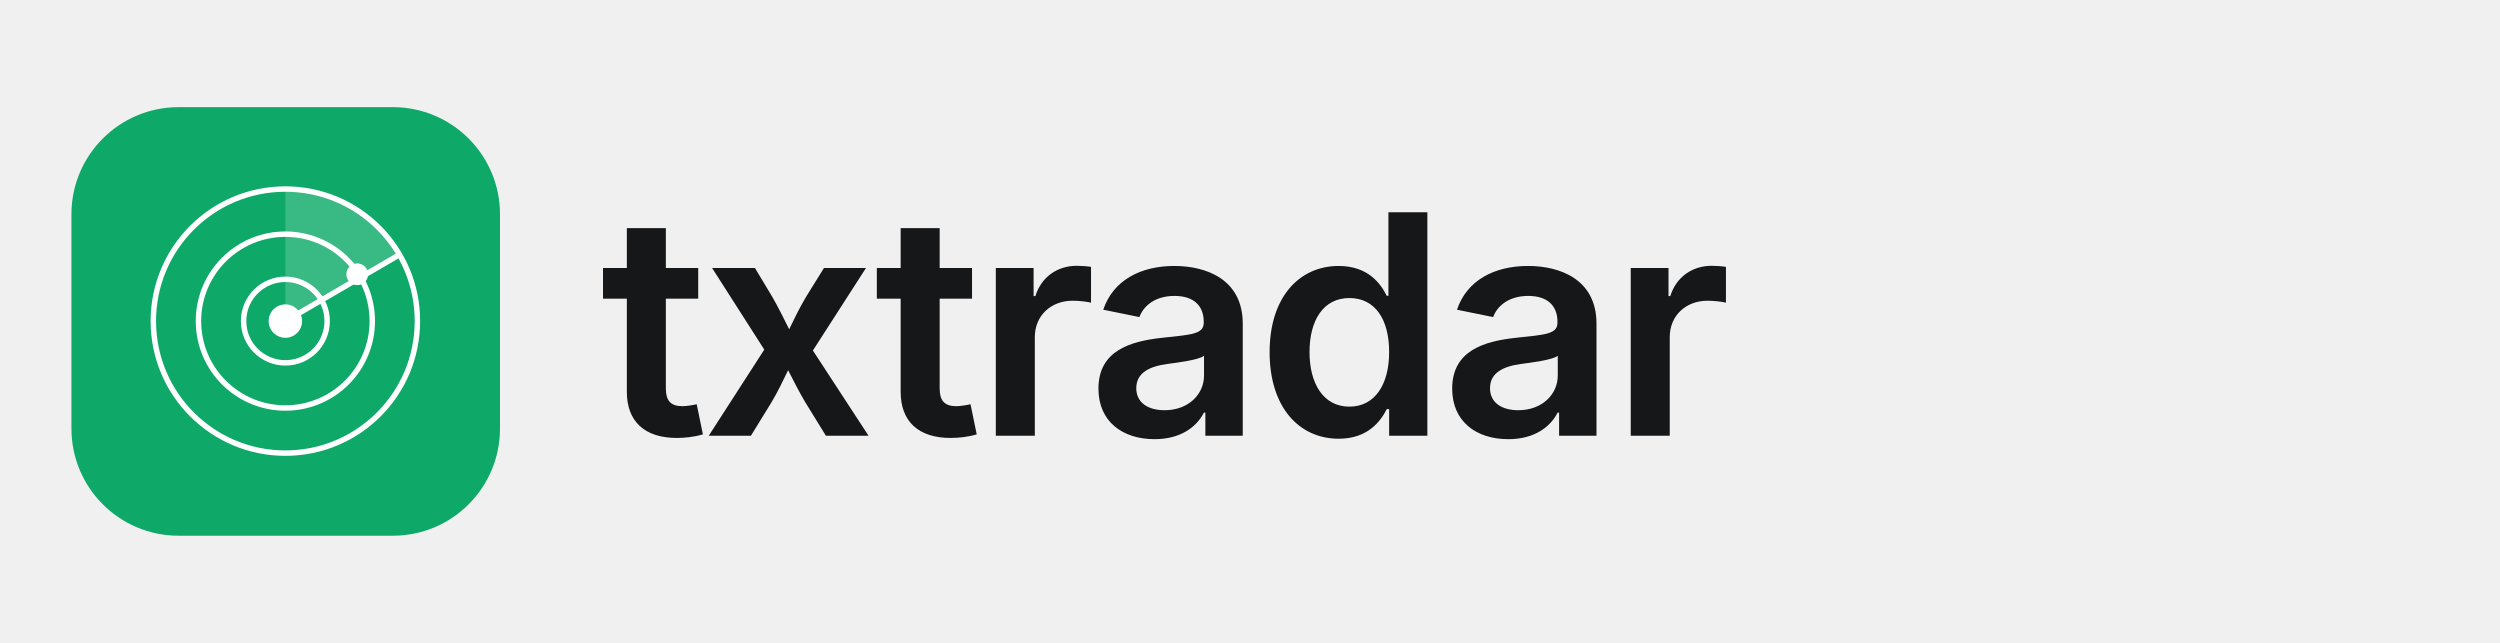
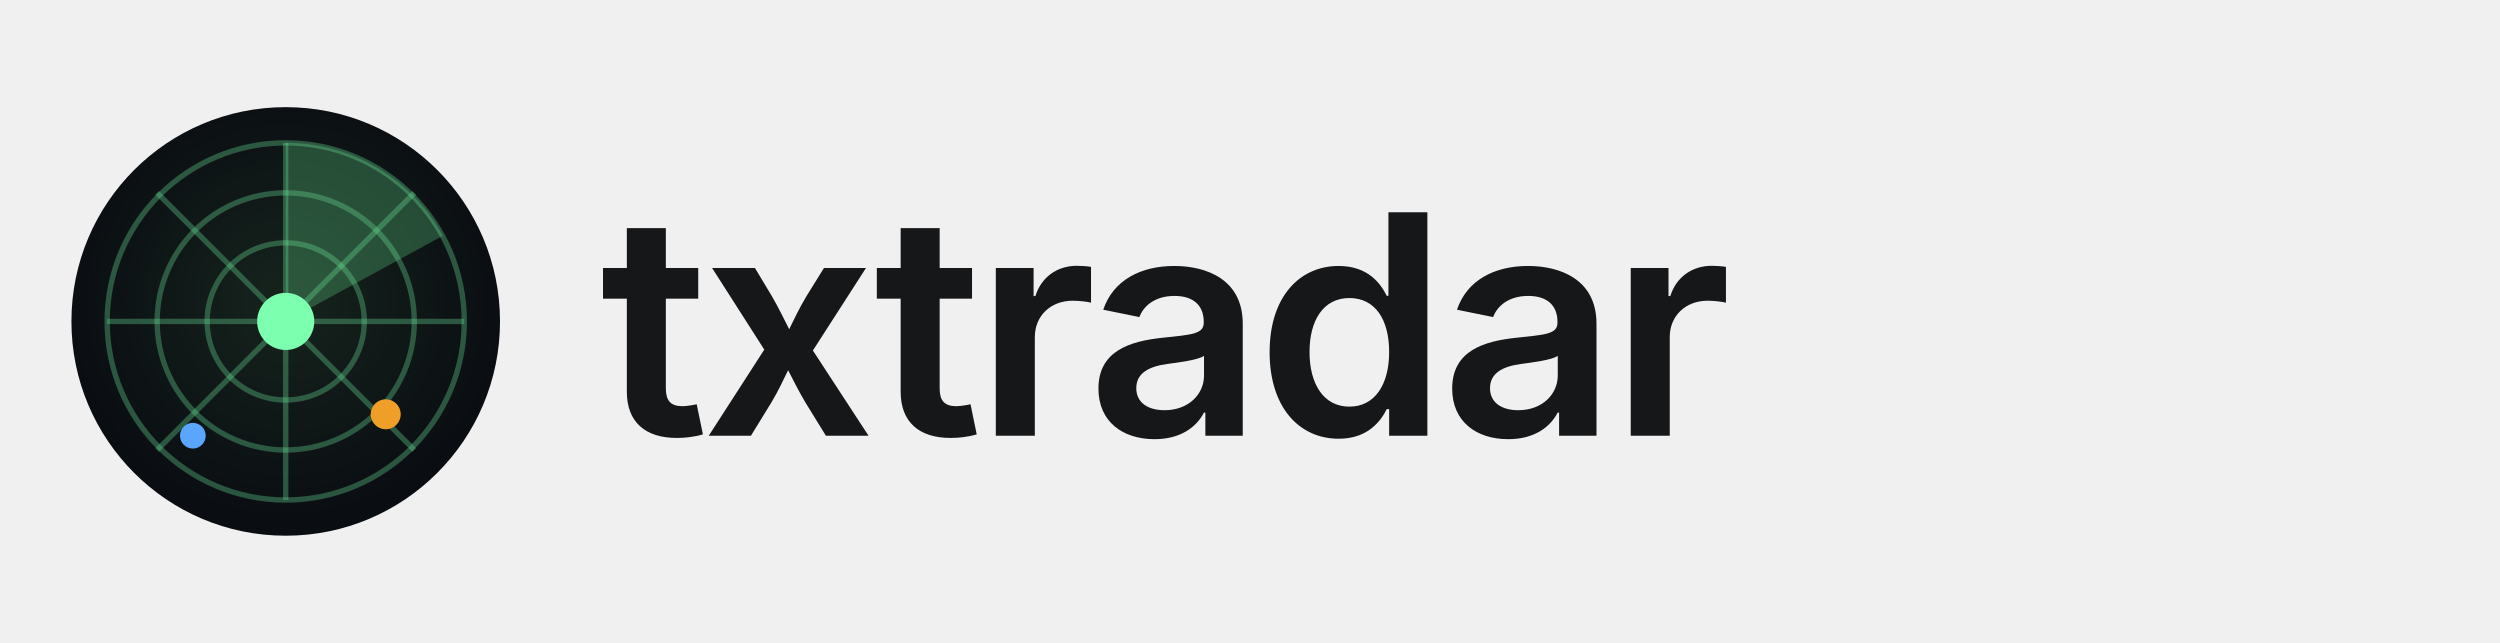
<svg xmlns="http://www.w3.org/2000/svg" viewBox="0 0 700 180" width="700" height="180" role="img" aria-label="txtradar">
-   <rect x="20" y="30" width="120" height="120" rx="30" fill="#0ea968" />
-   <g fill="none" stroke="#ffffff" stroke-width="6.5" stroke-linecap="round" transform="translate(20,30) scale(0.234)">
-     <circle cx="256" cy="256" r="158" />
-     <circle cx="256" cy="256" r="104" />
-     <circle cx="256" cy="256" r="50" />
-     <path d="M256 256 L390 178" />
-   </g>
-   <g transform="translate(20,30) scale(0.234)">
-     <path d="M256 256 L390 178 A158 158 0 0 0 256 98 Z" fill="#ffffff" fill-opacity="0.18" />
-     <circle cx="256" cy="256" r="20" fill="#ffffff" />
-     <circle cx="342" cy="200" r="13" fill="#ffffff" />
+   <defs>
+     <radialGradient id="rmkD" cx="50%" cy="45%" r="72%">
+       <stop offset="0%" stop-color="#16241d" />
+       <stop offset="72%" stop-color="#0a0d12" />
+     </radialGradient>
+   </defs>
+   <g transform="translate(20,30)">
+     <circle cx="60" cy="60" r="60" fill="url(#rmkD)" />
+     <g fill="none" stroke="#69dc96" stroke-opacity="0.34" stroke-width="1.5">
+       <circle cx="60" cy="60" r="50" />
+       <circle cx="60" cy="60" r="36" />
+       <circle cx="60" cy="60" r="22" />
+       <line x1="10" y1="60" x2="110" y2="60" />
+       <line x1="60" y1="10" x2="60" y2="110" />
+       <line x1="24" y1="24" x2="96" y2="96" />
+       <line x1="96" y1="24" x2="24" y2="96" />
+     </g>
+     <path d="M60 60 L60 10 A50 50 0 0 1 104 36 Z" fill="#6ef096" fill-opacity="0.26" />
+     <circle cx="88" cy="86" r="4.2" fill="#ef9f27" />
+     <circle cx="34" cy="92" r="3.6" fill="#5aa6ff" />
+     <circle cx="60" cy="60" r="8" fill="#7dffb0" />
  </g>
  <text x="168" y="122" font-family="Inter, system-ui, -apple-system, 'Segoe UI', Roboto, sans-serif" font-size="86" font-weight="600" letter-spacing="-2" fill="#161719">txtradar</text>
</svg>
